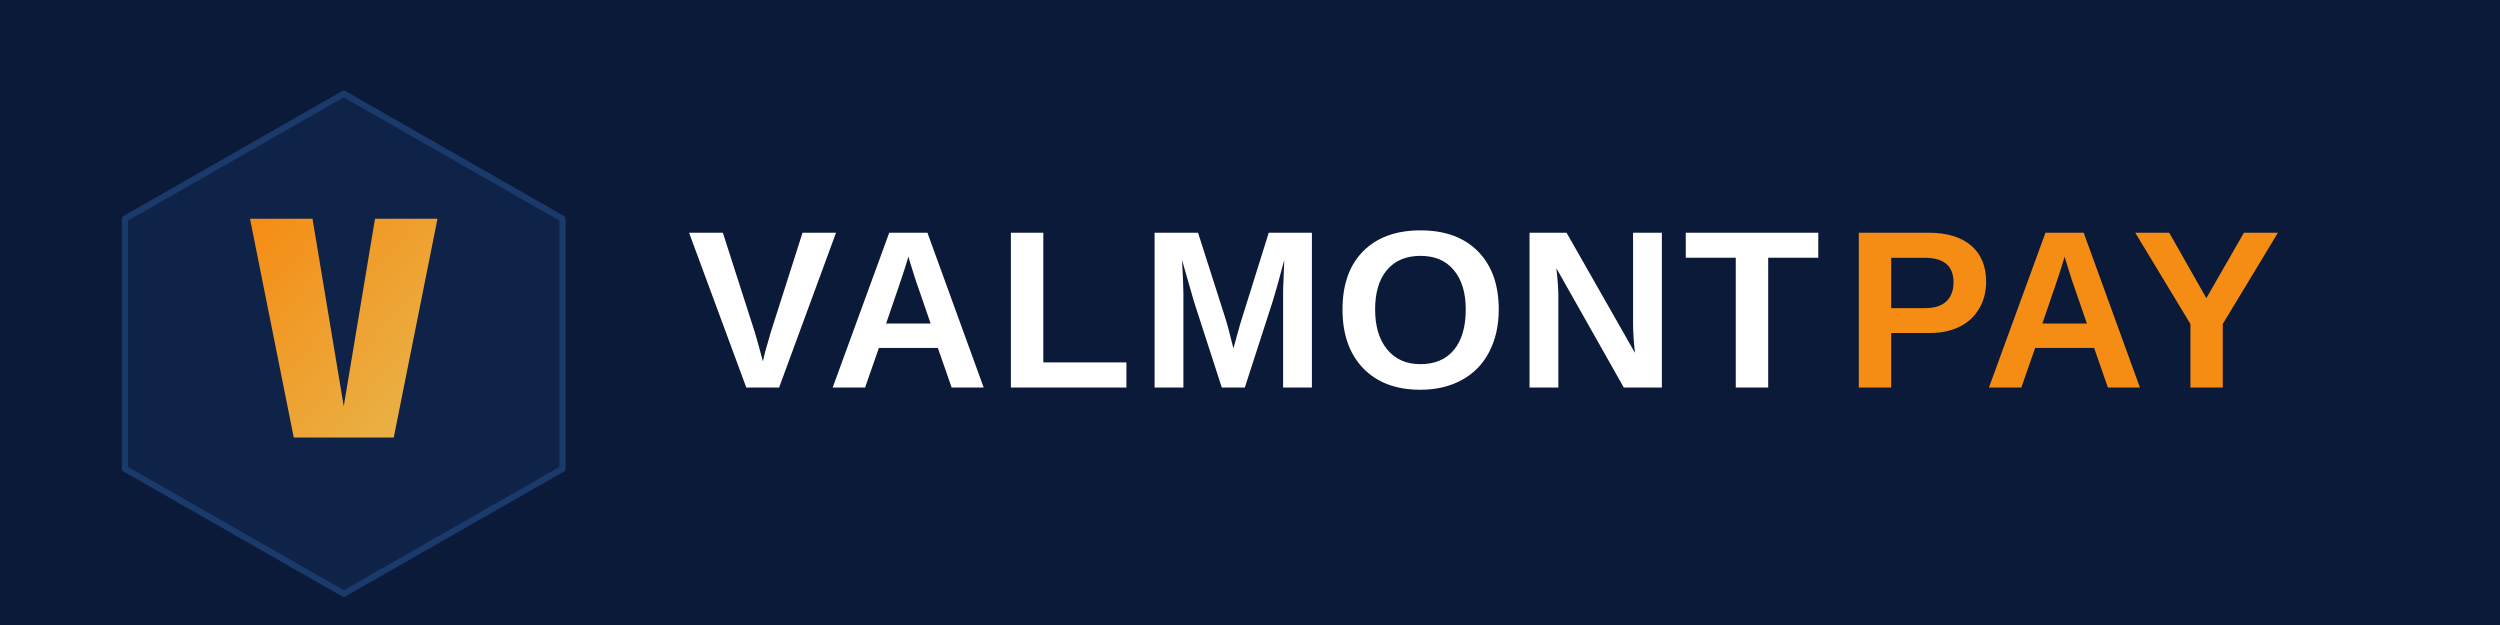
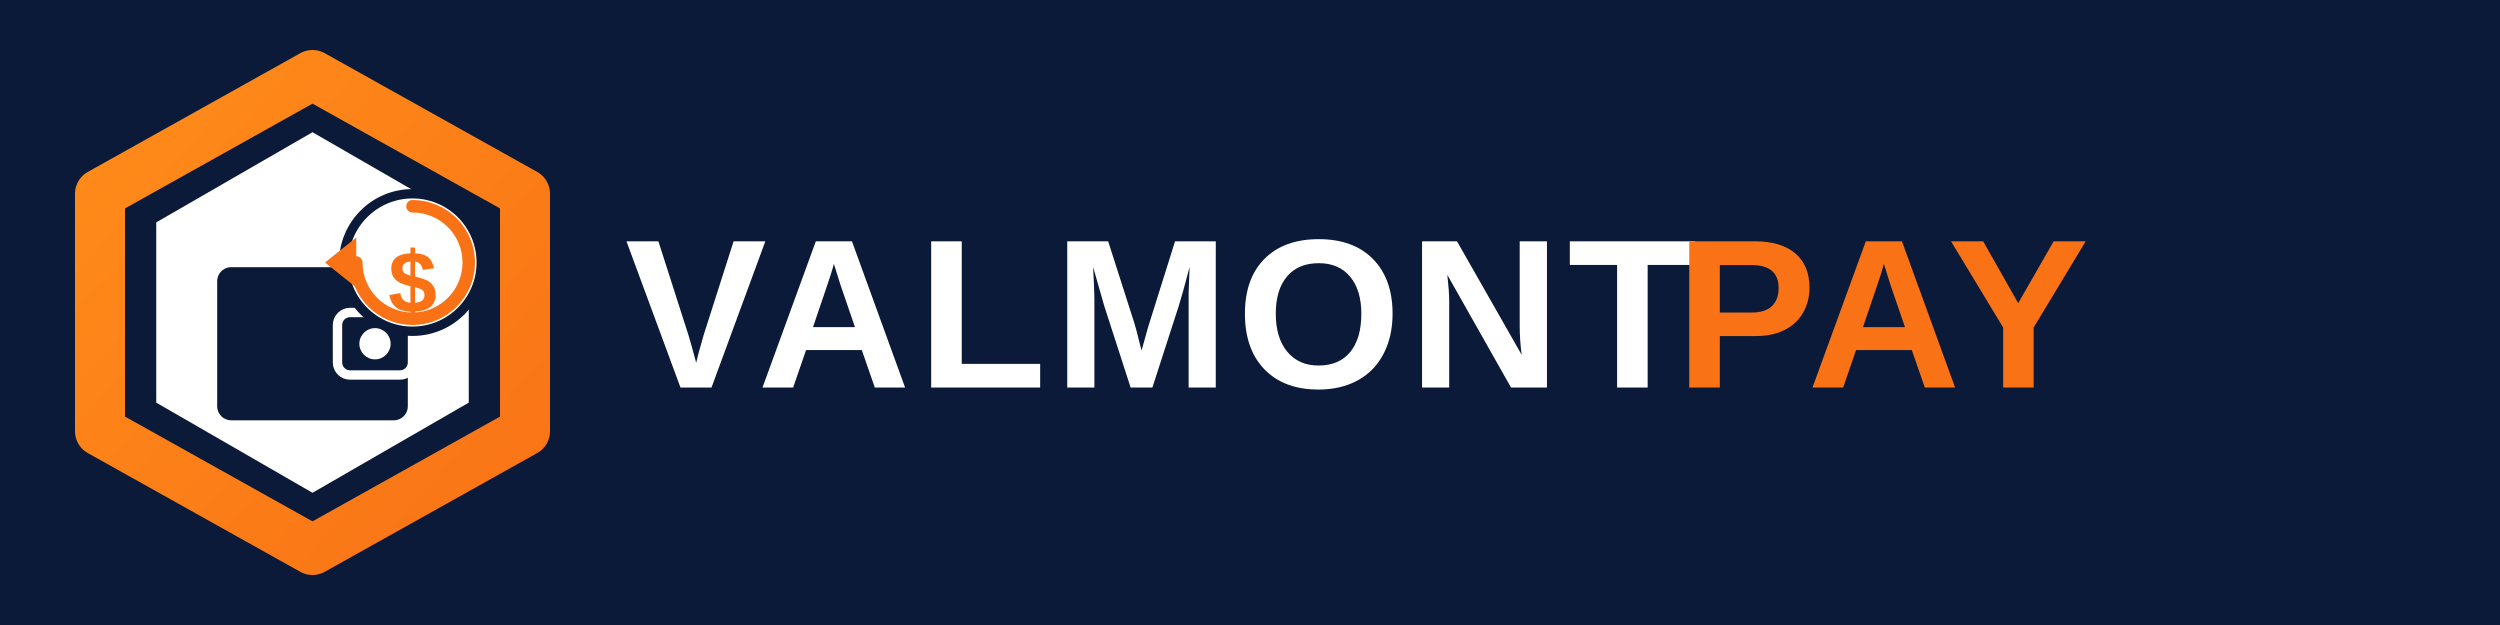
<svg xmlns="http://www.w3.org/2000/svg" viewBox="0 0 400 100">
  <defs>
-     <linearGradient id="vGrad" x1="0%" y1="0%" x2="100%" y2="100%">
-       <stop offset="0%" stop-color="#f58c14" />
-       <stop offset="100%" stop-color="#e8b64c" />
+     <linearGradient id="orangeGrad" x1="0%" y1="0%" x2="100%" y2="100%">
+       <stop offset="0%" stop-color="#ff8c1a" />
+       <stop offset="100%" stop-color="#f97316" />
    </linearGradient>
  </defs>
  <rect width="400" height="100" fill="#0b1a38" />
-   <g transform="translate(15, 10)">
-     <polygon points="40,5 75,25 75,65 40,85 5,65 5,25" fill="#0f2247" stroke="#1a3a6b" stroke-width="1" stroke-linejoin="round" />
-     <path d="M 25,25 L 35,25 L 40,55 L 45,25 L 55,25 L 48,60 L 32,60 Z" fill="url(#vGrad)" />
+   <g transform="translate(8, 8)">
+     <polygon points="42,4 76,23 76,61 42,80 8,61 8,23" fill="none" stroke="url(#orangeGrad)" stroke-width="8" stroke-linejoin="round" />
+     <polygon points="42,12 68,27 68,57 42,72 16,57 16,27" fill="#ffffff" stroke="#0b1a38" stroke-width="2" stroke-linejoin="round" />
+     <rect x="26" y="34" width="32" height="26" rx="3" fill="#0b1a38" stroke="#ffffff" stroke-width="1.5" />
+     <rect x="46" y="42" width="12" height="10" rx="2" fill="#0b1a38" stroke="#ffffff" stroke-width="1.5" />
+     <circle cx="52" cy="47" r="2.5" fill="#ffffff" />
+     <circle cx="58" cy="34" r="11" fill="#ffffff" stroke="#0b1a38" stroke-width="1.5" />
+     <path d="M 58,25 A 9,9 0 1,1 49,34" fill="none" stroke="#f97316" stroke-width="2" stroke-linecap="round" />
+     <polygon points="49,30 49,38 44,34" fill="#f97316" />
+     <text x="58" y="42" font-family="Arial, Helvetica, sans-serif" font-size="14" font-weight="900" fill="#f97316" text-anchor="middle">$</text>
  </g>
-   <text x="110" y="62" font-family="Arial, Helvetica, sans-serif" font-size="36" font-weight="800" fill="#ffffff" letter-spacing="1">VALMONT</text>
-   <text x="295" y="62" font-family="Arial, Helvetica, sans-serif" font-size="36" font-weight="800" fill="#f58c14" letter-spacing="1">PAY</text>
+   <text x="100" y="62" font-family="Arial, Helvetica, sans-serif" font-size="34" font-weight="800" fill="#ffffff" letter-spacing="1">VALMONT</text>
+   <text x="268" y="62" font-family="Arial, Helvetica, sans-serif" font-size="34" font-weight="800" fill="#f97316" letter-spacing="1">PAY</text>
</svg>
